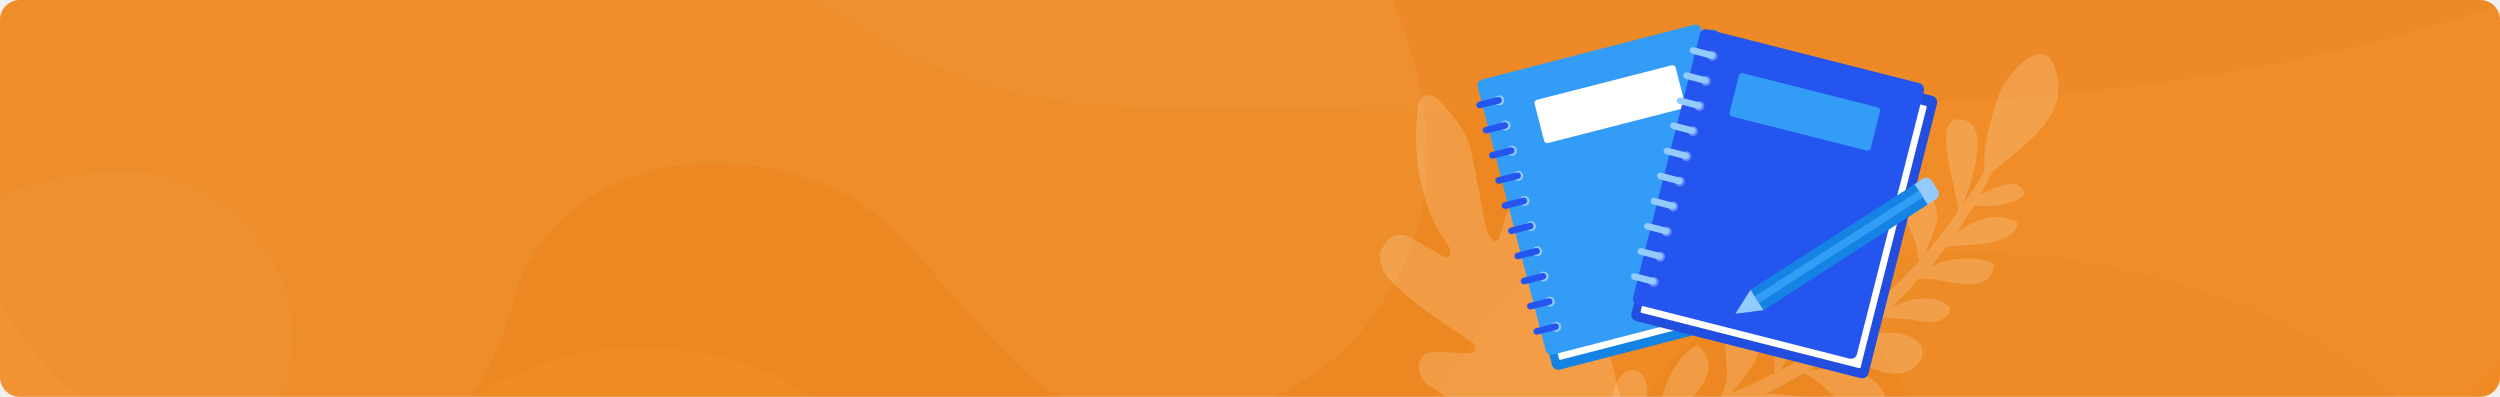
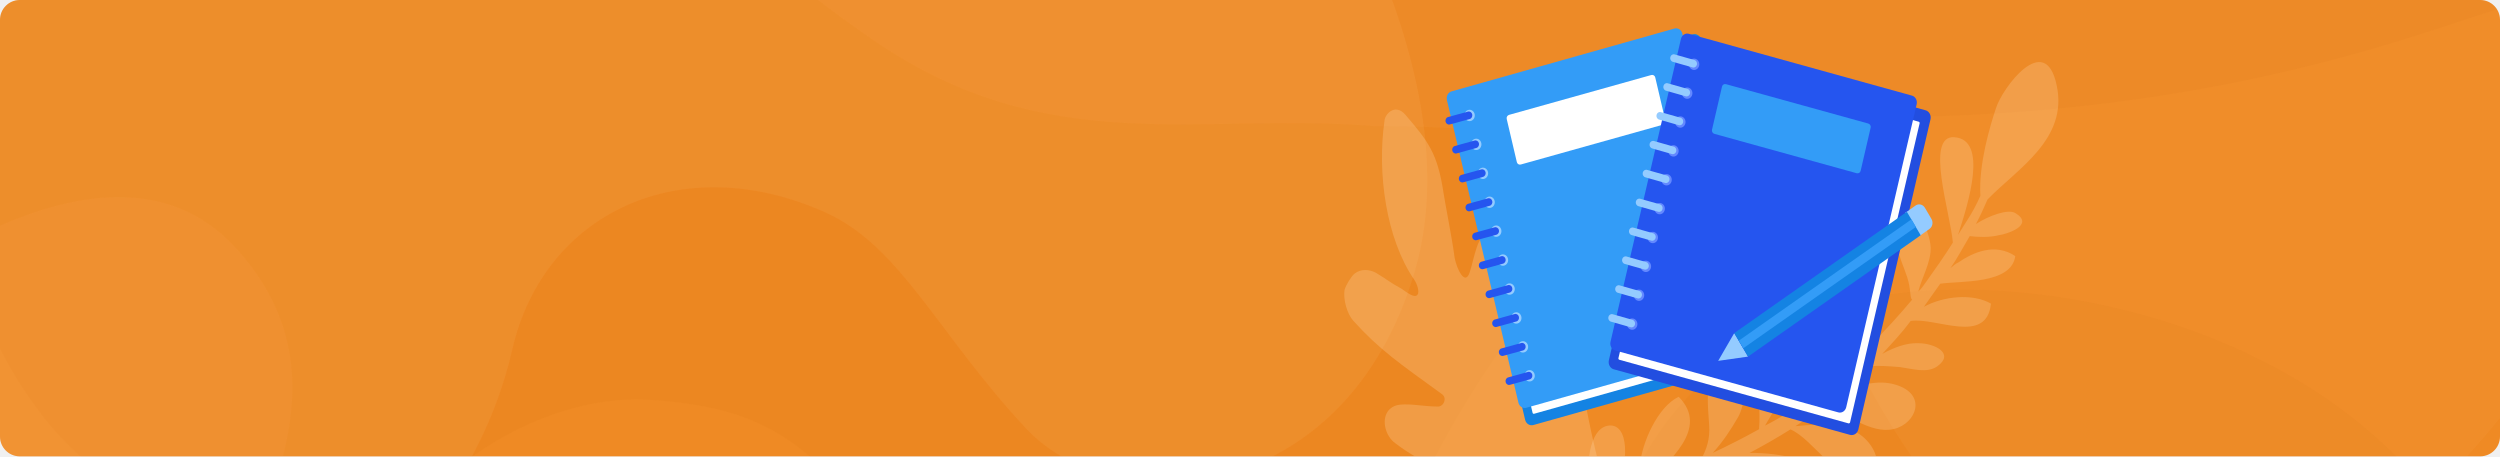
- <svg xmlns="http://www.w3.org/2000/svg" width="756" height="120" viewBox="0 0 756 120" fill="none">
-   <rect width="756" height="120" rx="6" fill="#EF8A24" />
+ <svg xmlns="http://www.w3.org/2000/svg" width="756" height="138" viewBox="0 0 756 138" fill="none">
+   <rect width="756" height="138" rx="6" fill="#EF8A24" />
  <g opacity="0.7">
-     <mask id="mask0" mask-type="alpha" maskUnits="userSpaceOnUse" x="0" y="0" width="756" height="120">
-       <rect width="756" height="120" rx="6" fill="#02C7C7" />
+     <mask id="mask0" mask-type="alpha" maskUnits="userSpaceOnUse" x="0" y="0" width="756" height="138">
+       <rect width="756" height="138" rx="6" fill="#02C7C7" />
    </mask>
    <g mask="url(#mask0)">
-       <mask id="mask1" mask-type="alpha" maskUnits="userSpaceOnUse" x="0" y="0" width="756" height="331">
-         <rect width="756" height="330.437" fill="#C4C4C4" />
+       <mask id="mask1" mask-type="alpha" maskUnits="userSpaceOnUse" x="0" y="0" width="756" height="381">
+         <rect width="756" height="380.003" fill="#C4C4C4" />
      </mask>
      <g mask="url(#mask1)">
-         <path opacity="0.1" d="M548.833 82.42C598.884 64.23 737.265 82.419 760.228 177.285L809.517 446.358L207.576 468.975C79.288 436.762 -152.261 371.579 -52.159 368.547C72.969 364.757 36.947 268.119 135.532 215.063C214.401 172.618 256.006 227.253 279.619 249.17C306.158 273.804 373.654 357.178 431.289 326.86C488.923 296.542 471.099 201.799 482.477 156.322C490.058 129.794 498.782 100.611 548.833 82.42Z" fill="#C96500" />
-         <path opacity="0.1" d="M263.879 10.419C210.794 -21.415 198.152 -42.006 220.271 -69.166L780.507 -62.67L795.674 39.653C794.41 70.602 735.062 155.306 663.483 162.008C622.084 165.885 591.44 141.165 568.689 107.057C553.632 84.483 545.067 63.112 516.026 50.211L515.644 50.041C498.65 42.491 477.643 33.157 415.545 33.157C362.46 29.367 316.963 42.252 263.879 10.419Z" fill="#FFBB78" />
-         <path opacity="0.1" d="M134.055 277.594C168.184 296.542 179.556 359.705 162.493 381.811L-44.157 393.181L-47.949 86.212C-47.949 86.212 30.085 25.578 71.492 65.368C112.898 105.159 65.422 148.363 63.905 177.166C62.01 213.168 85.879 250.845 134.055 277.594Z" fill="#FFBB78" />
-         <path opacity="0.1" d="M36.944 127.898C-16.141 102.128 -33.678 8.522 -14.719 -33.166L-5.24 -88.117L558.311 -82.432L760.408 1.101C736.393 6.786 673.806 30.841 566.449 30.841C500.326 30.841 455.935 84.316 435.08 118.424C414.225 152.532 384.31 179.06 355.872 180.955C316.874 183.553 295.204 179.06 270.558 146.847C245.912 114.634 228.849 107.055 196.619 105.16C173.114 103.778 144.379 114.634 126.053 133.583C118.722 141.162 90.028 153.669 36.944 127.898Z" fill="#C96500" />
-         <path opacity="0.1" d="M310.372 112.74C336.918 137.372 407.061 133.583 427.916 71.053C448.77 8.522 374.411 -72.957 374.411 -72.957H186.72L-55.95 -67.273C-88.812 -34.428 -153.78 43.388 -74.912 114.635C23.673 203.693 78.86 176.599 84.343 173.375C116.573 154.427 145.431 127.899 154.91 91.896C164.389 55.894 206.099 38.84 249.704 55.894C272.478 64.801 283.826 88.107 310.372 112.74Z" fill="#FFDFB1" />
+         <path opacity="0.1" d="M548.833 94.783C598.884 73.864 737.265 94.782 760.228 203.878L809.517 513.312L207.576 539.321C79.288 502.277 -152.261 427.316 -52.159 423.829C72.969 419.471 36.947 308.337 135.532 247.322C214.401 198.51 256.006 261.341 279.619 286.546C306.158 314.874 373.654 410.755 431.289 375.889C488.923 341.023 471.099 232.068 482.477 179.77C490.058 149.263 498.782 115.703 548.833 94.783Z" fill="#C96500" />
+         <path opacity="0.1" d="M263.879 11.982C210.794 -24.627 198.152 -48.307 220.271 -79.541L780.507 -72.071L795.674 45.6C794.41 81.192 735.062 178.601 663.483 186.309C622.084 190.768 591.44 162.339 568.689 123.116C553.632 97.156 545.067 72.578 516.026 57.743L515.644 57.548C498.65 48.865 477.643 38.131 415.545 38.131C362.46 33.773 316.963 48.59 263.879 11.982Z" fill="#FFBB78" />
+         <path opacity="0.1" d="M134.055 319.233C168.184 341.024 179.556 413.66 162.493 439.083L-44.157 452.158L-47.949 99.144C-47.949 99.144 30.085 29.414 71.492 75.174C112.898 120.933 65.422 170.618 63.905 203.74C62.01 245.143 85.879 288.472 134.055 319.233Z" fill="#FFBB78" />
+         <path opacity="0.1" d="M36.944 147.083C-16.141 117.447 -33.678 9.8 -14.719 -38.14L-5.24 -101.334L558.311 -94.797L760.408 1.267C736.393 7.804 673.806 35.467 566.449 35.467C500.326 35.467 455.935 96.964 435.08 136.188C414.225 175.411 384.31 205.919 355.872 208.098C316.874 211.086 295.204 205.919 270.558 168.874C245.912 131.829 228.849 123.113 196.619 120.934C173.114 119.345 144.379 131.829 126.053 153.62C118.722 162.337 90.028 176.719 36.944 147.083Z" fill="#C96500" />
+         <path opacity="0.1" d="M310.372 129.651C336.918 157.978 407.061 153.621 427.916 81.71C448.771 9.8 374.411 -83.901 374.411 -83.901H186.72L-55.95 -77.364C-88.812 -39.593 -153.78 49.896 -74.912 131.83C23.673 234.247 78.861 203.089 84.343 199.382C116.573 177.591 145.431 147.083 154.91 105.681C164.39 64.278 206.099 44.666 249.704 64.278C272.478 74.521 283.826 101.323 310.372 129.651Z" fill="#FFDFB1" />
      </g>
    </g>
  </g>
-   <mask id="mask2" mask-type="alpha" maskUnits="userSpaceOnUse" x="415" y="0" width="208" height="120">
-     <rect x="415" width="208" height="120" fill="#C4C4C4" />
+   <mask id="mask2" mask-type="alpha" maskUnits="userSpaceOnUse" x="404" y="0" width="219" height="138">
+     <rect x="404" width="219" height="138" fill="#C4C4C4" />
  </mask>
  <g mask="url(#mask2)">
-     <path d="M495.159 137.476C489.325 119.836 485.042 102.239 483.337 83.543C483.068 81.632 482.232 80.087 480.624 78.959C477.667 76.857 475.502 77.851 474.274 79.924C471.404 84.178 470.703 88.315 469.254 97.263C469.154 97.728 468.846 98.247 468.539 98.765C467.819 99.389 466.994 99.601 466.37 98.881C465.693 97.954 465.726 94.647 465.668 93.562C464.674 81.941 466.201 87.049 464.788 74.655C464.572 72.951 463.669 68.564 462.988 66.759C462.047 64.8 461.509 60.98 458.153 61.618C455.005 62.204 454.228 71.2 452.841 72.654C451.3 74.368 449.101 69.213 448.933 66.837C448.395 63.016 446.167 52.59 445.845 50.474C444.135 40.355 441.586 37.269 434.933 30.175C431.918 26.988 428.99 30.156 428.947 31.707C426.75 45.464 429.43 62.811 437.447 73.515C438.436 74.801 438.964 76.865 438.45 77.436C437.683 78.733 434.673 76.424 433.895 75.963C429.853 73.919 430.266 73.813 426.431 71.716C424.669 70.847 422.187 70.603 420.334 71.956C419.408 72.633 417.82 75.019 417.464 76.209C417.013 78.744 418.223 82.613 419.99 84.36C427.421 91.914 433.177 95.499 445.365 103.596C446.92 104.518 446.157 106.692 444.453 106.908C440.267 106.88 438.146 106.323 434.632 106.343C433.547 106.4 431.325 106.309 429.837 108.23C428.042 110.668 429.305 114.743 431.95 116.486C447.253 127.304 468.398 129.15 483.135 140.333C485.055 141.821 486.769 143.361 489.097 143.865C491.425 144.369 494.262 143.423 495.025 141.248C495.481 139.592 495.423 138.508 495.159 137.476Z" fill="#FFDFB1" fill-opacity="0.25" />
-     <path d="M603.114 79.839C597.89 77.088 589.481 77.844 583.847 80.682C585.138 79.036 586.526 77.185 587.817 75.539C587.915 75.334 588.315 75.023 588.511 74.614C594.18 73.804 609.015 74.865 610.101 67.336C604.255 63.785 598.007 66.329 593.691 69.043C593.086 69.257 592.285 69.88 591.484 70.502C593.469 67.931 595.142 64.959 597.02 62.084C599.156 62.352 602.609 62.494 605.439 61.836C607.566 61.596 615.744 59.221 610.209 56.07C608.056 54.788 602.307 56.817 598.791 58.908C600.073 56.754 601.052 54.707 602.129 52.456C610.816 44.288 625.295 36.627 622.004 22.477C618.704 7.82 606.288 23.258 604.552 28.464C602.905 32.958 599.532 43.165 600.082 51.477C599.005 53.728 597.626 56.086 596.139 58.142C595.249 59.477 594.457 60.607 593.665 61.737C596.665 53.363 602.362 36.722 592.609 36.081C584.075 35.519 591.432 55.89 592.179 63.792C589.704 67.388 587.025 70.885 584.444 74.177C583.75 75.103 583.056 76.028 582.255 76.651C583.207 73.082 585.975 68.873 585.807 65.02C585.54 61.371 582.675 54.216 578.35 56.422C572.414 59.367 577.441 68.312 579.042 72.85C580.217 76.179 579.745 78.217 580.466 78.813C576.781 82.835 572.892 86.759 568.895 90.381C572.643 84.125 576.826 73.802 569.103 67.341C558.957 73.302 567.962 83.395 567.899 91.413C563.805 95.239 559.399 98.665 554.789 101.993C554.789 101.993 554.584 101.895 554.486 102.099C557.86 97.677 561.34 93.557 562.257 87.96C563.076 82.567 559.286 74.717 554.222 81.097C550.546 85.627 552.28 91.99 552.582 97.667C552.831 100.302 552.057 102.446 552.083 103.968C547.669 106.886 543.05 109.707 538.218 111.922C543.46 104.118 553.518 87.3 541.967 82.529C532.427 88.277 537.453 103.005 536.509 112.865C532.184 115.072 527.654 117.181 523.222 119.085C526.114 116.193 528.393 113.007 530.467 109.723C532.149 107.259 534.909 96.758 527.291 96.383C519.976 95.902 522.013 107.943 522.181 111.796C522.448 115.445 521.478 117.999 520 120.562C519.092 120.882 518.185 121.202 517.481 121.62C513.147 123.32 508.715 125.223 504.283 127.127C510.273 121.441 522.502 112.704 513.425 104.338C507.382 106.98 502.878 116.395 502.273 122.393C502.005 124.529 501.934 126.255 501.961 127.777C499.442 128.836 496.826 130.099 494.512 131.256C498.748 123.976 499.862 112.185 493.971 111.882C487.982 111.783 487.135 121.439 487.606 125.186C487.971 128.63 488.638 131.967 488.38 134.61C485.567 136.283 482.96 138.053 480.557 139.922C478.652 141.274 481.544 144.167 483.449 142.814C487.16 140.314 490.978 138.116 494.903 136.221C500.642 139.47 507.618 149.598 512.219 151.548C518.759 154.174 522.444 150.152 518.992 144.224C515.753 138.902 506.347 134.906 498.525 134.433C502.049 132.849 505.573 131.266 509.098 129.682C515.015 131.507 518.281 138.351 524.901 139.758C532.029 141.156 534.86 134.713 528.195 130.77C525.116 128.794 519.412 127.574 514.437 127.458C516.956 126.399 519.679 125.438 522.198 124.379C524.414 123.428 526.63 122.476 528.846 121.524C534.274 124.372 540.218 133.503 547.782 130.834C553.229 128.913 553.318 122.416 546.689 120.502C543.325 119.647 538.341 119.024 533.776 119.104C537.701 117.208 541.724 115.109 545.542 112.911C552.287 115.635 558.364 126.59 566.56 125.23C573.439 123.993 569.854 116.242 564.328 113.598C559.006 111.053 552.723 111.568 546.948 112.075C549.76 110.402 552.572 108.729 555.278 106.754C561.089 108.276 568.501 114.337 575.274 112.799C581.744 111.366 584.957 103.598 575.578 101.123C570.683 99.787 565.228 101.202 560.289 103.115C563.092 100.935 565.896 98.755 568.592 96.272C570.924 96.13 573.869 96.281 577.02 96.531C580.579 96.976 584.762 98.223 587.672 96.345C592.789 93.009 587.059 90.267 582.289 90.249C578.836 90.106 575.205 91.387 571.885 93.069C574.778 90.177 577.572 87.49 580.056 84.402C587.344 83.361 601.885 90.82 603.114 79.839Z" fill="#FFDFB1" fill-opacity="0.25" />
+     <path d="M488.398 158.097C482.256 137.811 477.746 117.575 475.951 96.074C475.667 93.877 474.788 92.1 473.095 90.803C469.981 88.385 467.702 89.528 466.408 91.913C463.387 96.804 462.649 101.563 461.124 111.852C461.017 112.388 460.694 112.984 460.371 113.58C459.613 114.298 458.743 114.541 458.086 113.713C457.374 112.647 457.409 108.844 457.348 107.597C456.301 94.233 457.908 100.106 456.421 85.853C456.194 83.893 455.243 78.848 454.525 76.773C453.535 74.521 452.968 70.127 449.436 70.861C446.12 71.535 445.302 81.88 443.842 83.552C442.22 85.523 439.905 79.595 439.727 76.862C439.161 72.469 436.815 60.479 436.476 58.045C434.676 46.409 431.992 42.859 424.987 34.701C421.813 31.036 418.73 34.68 418.685 36.463C416.371 52.284 419.193 72.233 427.634 84.542C428.675 86.021 429.231 88.395 428.691 89.052C427.882 90.542 424.713 87.888 423.894 87.358C419.639 85.007 420.073 84.885 416.035 82.473C414.18 81.474 411.567 81.193 409.617 82.75C408.641 83.528 406.969 86.272 406.595 87.641C406.12 90.555 407.394 95.004 409.254 97.014C417.078 105.702 423.138 109.824 435.971 119.136C437.608 120.195 436.805 122.696 435.011 122.945C430.604 122.912 428.37 122.272 424.67 122.294C423.528 122.361 421.188 122.256 419.622 124.464C417.732 127.268 419.061 131.955 421.846 133.958C437.959 146.399 460.222 148.522 475.738 161.383C477.76 163.094 479.565 164.865 482.016 165.445C484.467 166.024 487.454 164.936 488.257 162.436C488.737 160.531 488.676 159.284 488.398 158.097Z" fill="#FFDFB1" fill-opacity="0.25" />
+     <path d="M602.062 91.815C596.563 88.652 587.708 89.521 581.777 92.785C583.135 90.891 584.597 88.763 585.956 86.87C586.059 86.635 586.481 86.276 586.687 85.806C592.656 84.875 608.275 86.095 609.419 77.437C603.263 73.353 596.686 76.279 592.141 79.4C591.504 79.645 590.66 80.362 589.817 81.078C591.907 78.12 593.669 74.702 595.646 71.397C597.895 71.704 601.53 71.868 604.51 71.112C606.749 70.835 615.36 68.104 609.533 64.481C607.265 63.007 601.212 65.339 597.511 67.744C598.86 65.267 599.891 62.913 601.025 60.324C610.171 50.931 625.417 42.121 621.952 25.848C618.477 8.992 605.404 26.747 603.577 32.734C601.843 37.902 598.29 49.64 598.87 59.198C597.736 61.788 596.284 64.499 594.719 66.863C593.782 68.398 592.948 69.698 592.114 70.998C595.272 61.368 601.271 42.231 591.002 41.493C582.016 40.847 589.762 64.273 590.549 73.361C587.943 77.496 585.123 81.517 582.405 85.304C581.674 86.368 580.943 87.432 580.1 88.148C581.103 84.045 584.017 79.204 583.84 74.773C583.559 70.577 580.543 62.348 575.989 64.886C569.739 68.273 575.032 78.558 576.718 83.778C577.954 87.606 577.457 89.949 578.216 90.635C574.337 95.26 570.242 99.773 566.034 103.938C569.98 96.744 574.385 84.873 566.252 77.442C555.57 84.297 565.051 95.904 564.985 105.125C560.674 109.525 556.036 113.465 551.182 117.292C551.182 117.292 550.966 117.179 550.863 117.414C554.415 112.328 558.079 107.59 559.045 101.153C559.907 94.952 555.917 85.925 550.584 93.262C546.714 98.471 548.541 105.788 548.858 112.318C549.12 115.347 548.305 117.813 548.333 119.563C543.685 122.919 538.822 126.163 533.734 128.711C539.254 119.736 549.843 100.395 537.682 94.908C527.637 101.518 532.929 118.456 531.935 129.795C527.381 132.333 522.611 134.758 517.945 136.947C520.99 133.622 523.39 129.958 525.573 126.182C527.344 123.347 530.25 111.271 522.23 110.841C514.528 110.287 516.672 124.134 516.85 128.565C517.13 132.761 516.109 135.698 514.553 138.646C513.597 139.014 512.641 139.382 511.901 139.863C507.338 141.817 502.671 144.007 498.005 146.197C504.312 139.658 517.187 129.609 507.63 119.988C501.268 123.027 496.526 133.854 495.888 140.752C495.607 143.208 495.532 145.193 495.559 146.943C492.908 148.161 490.153 149.614 487.717 150.944C492.177 142.573 493.35 129.013 487.147 128.664C480.841 128.551 479.95 139.655 480.446 143.963C480.83 147.924 481.532 151.762 481.26 154.801C478.299 156.725 475.554 158.761 473.024 160.91C471.018 162.465 474.063 165.792 476.069 164.237C479.976 161.361 483.996 158.834 488.128 156.655C494.171 160.391 501.516 172.038 506.36 174.28C513.247 177.3 517.126 172.674 513.491 165.858C510.081 159.738 500.178 155.141 491.942 154.598C495.653 152.777 499.363 150.956 503.074 149.134C509.305 151.233 512.743 159.103 519.713 160.721C527.219 162.329 530.199 154.92 523.181 150.385C519.94 148.113 513.934 146.71 508.696 146.576C511.348 145.359 514.215 144.254 516.867 143.036C519.2 141.942 521.533 140.847 523.866 139.752C529.582 143.028 535.84 153.529 543.804 150.459C549.539 148.249 549.633 140.779 542.653 138.577C539.111 137.595 533.864 136.878 529.058 136.969C533.19 134.79 537.425 132.375 541.445 129.848C548.547 132.98 554.946 145.579 563.575 144.014C570.818 142.593 567.043 133.678 561.225 130.638C555.622 127.71 549.007 128.303 542.926 128.886C545.887 126.962 548.848 125.038 551.696 122.767C557.815 124.518 565.619 131.488 572.75 129.718C579.562 128.071 582.945 119.137 573.07 116.291C567.916 114.756 562.173 116.382 556.972 118.582C559.924 116.075 562.876 113.568 565.715 110.713C568.17 110.549 571.271 110.724 574.588 111.011C578.336 111.523 582.74 112.956 585.804 110.797C591.192 106.96 585.158 103.807 580.136 103.786C576.5 103.622 572.677 105.095 569.182 107.029C572.228 103.703 575.17 100.613 577.785 97.062C585.459 95.865 600.768 104.443 602.062 91.815Z" fill="#FFDFB1" fill-opacity="0.25" />
  </g>
-   <path d="M539.489 94.285L471.692 111.766C470.645 112.031 469.583 111.414 469.318 110.366L448.308 28.885C448.044 27.837 448.66 26.775 449.708 26.511L517.485 9.028C518.533 8.763 519.595 9.38 519.86 10.428L540.888 91.91C541.153 92.958 540.537 94.02 539.489 94.285Z" fill="#1483E3" />
-   <path d="M537.636 91.836L471.897 108.804C471.707 108.847 471.508 108.74 471.465 108.549L451.19 29.983C451.147 29.793 451.254 29.594 451.445 29.551L517.184 12.583C517.374 12.54 517.572 12.648 517.615 12.838L537.891 91.404C537.952 91.596 537.845 91.794 537.636 91.836Z" fill="white" />
-   <path d="M533.688 90.721L469.666 107.227C468.675 107.477 467.649 106.882 467.399 105.891L446.858 26.295C446.609 25.305 447.204 24.279 448.194 24.029L512.218 7.504C513.209 7.254 514.235 7.849 514.484 8.84L535.026 88.436C535.293 89.446 534.68 90.452 533.688 90.721Z" fill="#339CF7" />
-   <path d="M453.27 31.849C454.094 31.906 454.807 31.284 454.864 30.461C454.921 29.638 454.3 28.925 453.476 28.868C452.653 28.811 451.94 29.432 451.883 30.255C451.826 31.078 452.447 31.792 453.27 31.849Z" fill="#94CBFF" />
-   <path d="M455.18 39.45C456.003 39.507 456.716 38.886 456.773 38.063C456.83 37.239 456.209 36.526 455.386 36.469C454.562 36.412 453.849 37.033 453.792 37.857C453.735 38.68 454.357 39.393 455.18 39.45Z" fill="#94CBFF" />
-   <path d="M457.105 47.072C457.929 47.129 458.642 46.507 458.699 45.684C458.756 44.861 458.135 44.147 457.311 44.09C456.488 44.034 455.775 44.655 455.718 45.478C455.661 46.301 456.282 47.015 457.105 47.072Z" fill="#94CBFF" />
-   <path d="M459.014 54.673C459.837 54.73 460.551 54.108 460.608 53.285C460.665 52.462 460.043 51.749 459.22 51.692C458.397 51.635 457.684 52.256 457.627 53.079C457.57 53.903 458.191 54.616 459.014 54.673Z" fill="#94CBFF" />
-   <path d="M460.922 62.274C461.746 62.331 462.459 61.71 462.516 60.887C462.573 60.063 461.952 59.35 461.128 59.293C460.305 59.236 459.592 59.857 459.535 60.681C459.478 61.504 460.099 62.217 460.922 62.274Z" fill="#94CBFF" />
-   <path d="M462.85 69.877C463.673 69.933 464.386 69.312 464.443 68.489C464.5 67.666 463.879 66.953 463.055 66.896C462.232 66.839 461.519 67.46 461.462 68.283C461.405 69.106 462.026 69.82 462.85 69.877Z" fill="#94CBFF" />
-   <path d="M464.757 77.497C465.58 77.554 466.294 76.933 466.35 76.109C466.407 75.286 465.786 74.573 464.963 74.516C464.14 74.459 463.426 75.08 463.369 75.903C463.313 76.727 463.934 77.44 464.757 77.497Z" fill="#94CBFF" />
-   <path d="M466.684 85.099C467.507 85.156 468.221 84.535 468.278 83.712C468.334 82.889 467.713 82.175 466.89 82.118C466.067 82.061 465.353 82.683 465.297 83.506C465.24 84.329 465.861 85.043 466.684 85.099Z" fill="#94CBFF" />
-   <path d="M468.592 92.701C469.415 92.757 470.129 92.136 470.186 91.313C470.243 90.49 469.621 89.776 468.798 89.72C467.975 89.663 467.262 90.284 467.205 91.107C467.148 91.93 467.769 92.644 468.592 92.701Z" fill="#94CBFF" />
-   <path d="M470.501 100.302C471.324 100.359 472.038 99.737 472.095 98.914C472.151 98.091 471.53 97.378 470.707 97.321C469.884 97.264 469.17 97.885 469.114 98.708C469.057 99.532 469.678 100.245 470.501 100.302Z" fill="#94CBFF" />
-   <path fill-rule="evenodd" clip-rule="evenodd" d="M454.129 30.08C454.264 30.62 453.936 31.168 453.395 31.302L447.7 32.725C447.159 32.86 446.612 32.531 446.477 31.991C446.342 31.451 446.671 30.903 447.211 30.768L452.907 29.346C453.447 29.211 453.994 29.54 454.129 30.08Z" fill="#2555EF" />
-   <path fill-rule="evenodd" clip-rule="evenodd" d="M456.056 37.679C456.192 38.219 455.865 38.768 455.325 38.904L449.628 40.345C449.089 40.482 448.54 40.155 448.404 39.615C448.267 39.075 448.594 38.527 449.134 38.39L454.831 36.949C455.371 36.813 455.919 37.14 456.056 37.679Z" fill="#2555EF" />
-   <path fill-rule="evenodd" clip-rule="evenodd" d="M457.964 45.281C458.1 45.821 457.773 46.369 457.234 46.505L451.537 47.946C450.997 48.083 450.448 47.756 450.312 47.216C450.175 46.676 450.502 46.128 451.042 45.992L456.739 44.55C457.279 44.414 457.827 44.741 457.964 45.281Z" fill="#2555EF" />
-   <path fill-rule="evenodd" clip-rule="evenodd" d="M459.891 52.885C460.027 53.425 459.7 53.972 459.16 54.108L453.444 55.548C452.904 55.684 452.356 55.357 452.22 54.817C452.084 54.277 452.412 53.729 452.952 53.593L458.667 52.153C459.207 52.017 459.755 52.344 459.891 52.885Z" fill="#2555EF" />
-   <path fill-rule="evenodd" clip-rule="evenodd" d="M461.799 60.506C461.934 61.047 461.605 61.594 461.065 61.729L455.369 63.151C454.829 63.286 454.282 62.958 454.147 62.417C454.012 61.877 454.341 61.33 454.881 61.195L460.577 59.772C461.117 59.638 461.664 59.966 461.799 60.506Z" fill="#2555EF" />
-   <path fill-rule="evenodd" clip-rule="evenodd" d="M463.707 68.105C463.843 68.644 463.516 69.193 462.976 69.329L457.279 70.77C456.739 70.907 456.191 70.58 456.055 70.04C455.918 69.5 456.245 68.952 456.785 68.815L462.482 67.374C463.022 67.238 463.57 67.565 463.707 68.105Z" fill="#2555EF" />
-   <path fill-rule="evenodd" clip-rule="evenodd" d="M465.634 75.707C465.77 76.247 465.443 76.795 464.903 76.932L459.206 78.373C458.667 78.509 458.118 78.183 457.982 77.643C457.845 77.103 458.172 76.555 458.712 76.418L464.409 74.977C464.949 74.84 465.497 75.167 465.634 75.707Z" fill="#2555EF" />
-   <path fill-rule="evenodd" clip-rule="evenodd" d="M467.542 83.308C467.679 83.848 467.352 84.397 466.812 84.533L461.115 85.974C460.575 86.111 460.027 85.784 459.891 85.244C459.754 84.704 460.081 84.156 460.621 84.019L466.318 82.578C466.858 82.442 467.406 82.769 467.542 83.308Z" fill="#2555EF" />
-   <path fill-rule="evenodd" clip-rule="evenodd" d="M469.451 90.931C469.586 91.472 469.257 92.019 468.717 92.154L463.021 93.576C462.481 93.711 461.933 93.382 461.799 92.842C461.664 92.302 461.992 91.755 462.532 91.62L468.228 90.197C468.768 90.062 469.316 90.391 469.451 90.931Z" fill="#2555EF" />
-   <path fill-rule="evenodd" clip-rule="evenodd" d="M471.377 98.531C471.513 99.071 471.187 99.619 470.647 99.756L464.95 101.197C464.41 101.333 463.862 101.007 463.725 100.467C463.588 99.927 463.915 99.379 464.455 99.242L470.152 97.801C470.692 97.664 471.24 97.991 471.377 98.531Z" fill="#2555EF" />
-   <rect x="463.818" y="30.431" width="44.036" height="13.483" rx="1" transform="rotate(-14.3807 463.818 30.4312)" fill="white" />
-   <path d="M562.65 114.349L494.787 97.109C493.74 96.851 493.119 95.786 493.377 94.74L514.11 13.173C514.368 12.127 515.433 11.505 516.479 11.763L584.342 29.003C585.388 29.261 586.01 30.326 585.752 31.372L565.019 112.939C564.743 113.984 563.696 114.607 562.65 114.349Z" fill="#224EE0" />
-   <path d="M562.195 111.329L496.388 94.602C496.187 94.548 496.072 94.35 496.125 94.168L516.12 15.537C516.175 15.336 516.372 15.221 516.555 15.274L582.362 32.001C582.564 32.056 582.678 32.253 582.625 32.436L562.649 111.068C562.596 111.251 562.398 111.365 562.195 111.329Z" fill="white" />
-   <path d="M559.274 108.437L495.191 92.157C494.2 91.904 493.592 90.896 493.847 89.887L514.08 10.227C514.333 9.237 515.341 8.629 516.35 8.884L580.435 25.145C581.426 25.399 582.033 26.406 581.778 27.416L561.546 107.075C561.291 108.085 560.283 108.692 559.274 108.437Z" fill="#2555EF" />
-   <path d="M517.733 18.393C518.555 18.463 519.278 17.853 519.348 17.031C519.418 16.209 518.809 15.485 517.986 15.415C517.164 15.345 516.441 15.955 516.371 16.777C516.301 17.599 516.91 18.323 517.733 18.393Z" fill="#6388FF" />
-   <path d="M515.754 25.984C516.577 26.054 517.3 25.444 517.37 24.622C517.44 23.8 516.83 23.077 516.008 23.007C515.186 22.936 514.463 23.546 514.393 24.368C514.323 25.191 514.932 25.914 515.754 25.984Z" fill="#6388FF" />
-   <path d="M513.776 33.575C514.598 33.645 515.322 33.035 515.392 32.213C515.462 31.391 514.852 30.668 514.03 30.598C513.208 30.527 512.485 31.137 512.415 31.959C512.344 32.782 512.954 33.505 513.776 33.575Z" fill="#6388FF" />
-   <path d="M511.798 41.166C512.62 41.236 513.344 40.627 513.414 39.805C513.484 38.982 512.874 38.259 512.052 38.189C511.23 38.119 510.507 38.728 510.436 39.551C510.366 40.373 510.976 41.096 511.798 41.166Z" fill="#6388FF" />
-   <path d="M509.82 48.758C510.642 48.828 511.365 48.218 511.436 47.396C511.506 46.574 510.896 45.85 510.074 45.78C509.252 45.71 508.528 46.32 508.458 47.142C508.388 47.964 508.998 48.688 509.82 48.758Z" fill="#6388FF" />
-   <path d="M507.842 56.349C508.664 56.419 509.387 55.809 509.457 54.987C509.528 54.165 508.918 53.442 508.096 53.371C507.274 53.301 506.55 53.911 506.48 54.733C506.41 55.555 507.02 56.279 507.842 56.349Z" fill="#6388FF" />
-   <path d="M505.864 63.94C506.686 64.01 507.409 63.4 507.479 62.578C507.549 61.756 506.94 61.033 506.118 60.962C505.295 60.892 504.572 61.502 504.502 62.324C504.432 63.146 505.042 63.87 505.864 63.94Z" fill="#6388FF" />
-   <path d="M503.885 71.531C504.707 71.601 505.43 70.992 505.501 70.169C505.571 69.347 504.961 68.624 504.139 68.554C503.317 68.484 502.593 69.093 502.523 69.915C502.453 70.738 503.063 71.461 503.885 71.531Z" fill="#6388FF" />
-   <path d="M501.907 79.123C502.73 79.193 503.453 78.583 503.523 77.761C503.593 76.939 502.984 76.215 502.161 76.145C501.339 76.075 500.616 76.685 500.546 77.507C500.476 78.329 501.085 79.052 501.907 79.123Z" fill="#6388FF" />
-   <path d="M499.948 86.715C500.77 86.785 501.493 86.175 501.563 85.353C501.633 84.531 501.024 83.808 500.202 83.738C499.379 83.668 498.656 84.277 498.586 85.099C498.516 85.922 499.125 86.645 499.948 86.715Z" fill="#6388FF" />
-   <path fill-rule="evenodd" clip-rule="evenodd" d="M511.024 15.026C511.164 14.487 511.714 14.164 512.253 14.304L517.938 15.782C518.476 15.922 518.8 16.473 518.66 17.012C518.519 17.551 517.969 17.874 517.43 17.734L511.746 16.256C511.207 16.116 510.883 15.565 511.024 15.026Z" fill="#94CBFF" />
-   <path fill-rule="evenodd" clip-rule="evenodd" d="M509.045 22.617C509.186 22.078 509.736 21.755 510.275 21.895L515.959 23.374C516.498 23.514 516.822 24.064 516.681 24.603C516.541 25.142 515.991 25.465 515.452 25.325L509.767 23.847C509.229 23.707 508.905 23.156 509.045 22.617Z" fill="#94CBFF" />
-   <path fill-rule="evenodd" clip-rule="evenodd" d="M507.067 30.208C507.207 29.669 507.758 29.346 508.297 29.486L513.981 30.965C514.52 31.105 514.844 31.655 514.703 32.194C514.563 32.733 514.013 33.056 513.474 32.916L507.789 31.438C507.25 31.298 506.927 30.747 507.067 30.208Z" fill="#94CBFF" />
-   <path fill-rule="evenodd" clip-rule="evenodd" d="M505.089 37.8C505.229 37.261 505.78 36.938 506.319 37.078L512.003 38.556C512.542 38.696 512.865 39.246 512.725 39.785C512.585 40.324 512.035 40.648 511.496 40.508L505.811 39.029C505.272 38.889 504.949 38.339 505.089 37.8Z" fill="#94CBFF" />
-   <path fill-rule="evenodd" clip-rule="evenodd" d="M503.111 45.392C503.251 44.853 503.801 44.529 504.34 44.669L510.043 46.149C510.582 46.288 510.906 46.839 510.766 47.378C510.626 47.917 510.076 48.24 509.537 48.1L503.834 46.621C503.295 46.481 502.971 45.931 503.111 45.392Z" fill="#94CBFF" />
-   <path fill-rule="evenodd" clip-rule="evenodd" d="M501.133 52.983C501.273 52.444 501.823 52.12 502.362 52.26L508.065 53.74C508.604 53.88 508.928 54.43 508.788 54.969C508.648 55.508 508.098 55.831 507.559 55.691L501.855 54.212C501.316 54.072 500.993 53.522 501.133 52.983Z" fill="#94CBFF" />
-   <path fill-rule="evenodd" clip-rule="evenodd" d="M499.173 60.575C499.313 60.036 499.864 59.713 500.403 59.853L506.087 61.331C506.626 61.471 506.949 62.022 506.809 62.561C506.669 63.099 506.118 63.423 505.58 63.283L499.895 61.804C499.356 61.664 499.033 61.114 499.173 60.575Z" fill="#94CBFF" />
-   <path fill-rule="evenodd" clip-rule="evenodd" d="M497.195 68.166C497.335 67.627 497.885 67.304 498.424 67.444L504.109 68.922C504.648 69.062 504.971 69.613 504.831 70.152C504.691 70.691 504.14 71.014 503.601 70.874L497.917 69.396C497.378 69.256 497.055 68.705 497.195 68.166Z" fill="#94CBFF" />
-   <path fill-rule="evenodd" clip-rule="evenodd" d="M495.217 75.757C495.357 75.219 495.907 74.895 496.446 75.035L502.131 76.514C502.67 76.654 502.993 77.204 502.853 77.743C502.713 78.282 502.162 78.605 501.623 78.465L495.939 76.987C495.4 76.847 495.077 76.296 495.217 75.757Z" fill="#94CBFF" />
-   <path fill-rule="evenodd" clip-rule="evenodd" d="M493.239 83.349C493.379 82.81 493.929 82.486 494.468 82.626L500.153 84.105C500.692 84.245 501.015 84.795 500.875 85.334C500.735 85.873 500.184 86.196 499.645 86.056L493.961 84.578C493.422 84.438 493.098 83.887 493.239 83.349Z" fill="#94CBFF" />
-   <rect x="526.093" y="21.9" width="44.036" height="13.483" rx="1" transform="rotate(14.2143 526.093 21.9)" fill="#339CF7" />
-   <path d="M584.143 54.632L586.025 57.569C586.59 58.462 586.341 59.642 585.448 60.207L582.411 62.17L578.455 55.99L581.492 54.027C582.377 53.483 583.558 53.732 584.143 54.632Z" fill="#94CBFF" />
-   <path d="M524.771 94.888L533.34 93.773L529.383 87.592L524.771 94.888Z" fill="#94CBFF" />
-   <path d="M578.962 55.693L529.386 87.593L533.357 93.764L582.933 61.865L578.962 55.693Z" fill="#1483E3" />
-   <path d="M580.277 57.681L530.7 89.58L531.98 91.569L581.557 59.67L580.277 57.681Z" fill="#339CF7" />
+   <path d="M535.072 108.427L463.69 128.531C462.587 128.835 461.469 128.126 461.191 126.921L439.07 33.218C438.791 32.013 439.44 30.791 440.543 30.487L511.905 10.382C513.009 10.078 514.127 10.787 514.405 11.992L536.546 105.697C536.824 106.902 536.176 108.123 535.072 108.427Z" fill="#1483E3" />
+   <path d="M533.122 105.611L463.906 125.125C463.706 125.174 463.497 125.051 463.451 124.832L442.104 34.48C442.059 34.262 442.172 34.033 442.372 33.984L511.588 14.471C511.788 14.421 511.997 14.545 512.042 14.763L533.39 105.115C533.455 105.335 533.342 105.563 533.122 105.611Z" fill="white" />
+   <path d="M528.965 104.329L461.557 123.311C460.514 123.598 459.434 122.914 459.171 121.775L437.543 30.239C437.28 29.1 437.907 27.92 438.95 27.633L506.359 8.629C507.402 8.342 508.483 9.026 508.746 10.166L530.373 101.701C530.654 102.863 530.01 104.02 528.965 104.329Z" fill="#339CF7" />
+   <path d="M444.294 36.626C445.161 36.691 445.912 35.977 445.972 35.03C446.032 34.084 445.378 33.263 444.511 33.198C443.644 33.133 442.893 33.847 442.833 34.794C442.773 35.74 443.428 36.561 444.294 36.626Z" fill="#94CBFF" />
+   <path d="M446.304 45.368C447.171 45.433 447.922 44.719 447.982 43.772C448.042 42.825 447.388 42.005 446.521 41.94C445.655 41.874 444.903 42.589 444.843 43.535C444.784 44.482 445.438 45.302 446.304 45.368Z" fill="#94CBFF" />
+   <path d="M448.332 54.132C449.199 54.198 449.95 53.483 450.01 52.537C450.07 51.59 449.415 50.77 448.549 50.704C447.682 50.639 446.931 51.353 446.871 52.3C446.811 53.246 447.465 54.067 448.332 54.132Z" fill="#94CBFF" />
+   <path d="M450.342 62.874C451.208 62.939 451.96 62.225 452.02 61.278C452.079 60.331 451.425 59.511 450.559 59.446C449.692 59.38 448.941 60.095 448.881 61.041C448.821 61.988 449.475 62.808 450.342 62.874Z" fill="#94CBFF" />
+   <path d="M452.351 71.615C453.218 71.681 453.969 70.966 454.029 70.019C454.089 69.073 453.434 68.252 452.568 68.187C451.701 68.122 450.95 68.836 450.89 69.783C450.83 70.729 451.484 71.55 452.351 71.615Z" fill="#94CBFF" />
+   <path d="M454.38 80.358C455.247 80.424 455.998 79.709 456.058 78.763C456.117 77.816 455.463 76.995 454.597 76.93C453.73 76.865 452.979 77.579 452.919 78.526C452.859 79.472 453.513 80.293 454.38 80.358Z" fill="#94CBFF" />
+   <path d="M456.388 89.121C457.255 89.187 458.006 88.472 458.066 87.526C458.126 86.579 457.472 85.759 456.605 85.693C455.738 85.628 454.987 86.342 454.927 87.289C454.867 88.236 455.522 89.056 456.388 89.121Z" fill="#94CBFF" />
+   <path d="M458.417 97.864C459.284 97.93 460.035 97.215 460.095 96.269C460.155 95.322 459.501 94.501 458.634 94.436C457.767 94.371 457.016 95.085 456.956 96.032C456.896 96.978 457.55 97.799 458.417 97.864Z" fill="#94CBFF" />
+   <path d="M460.426 106.606C461.293 106.671 462.044 105.957 462.104 105.01C462.164 104.063 461.51 103.243 460.643 103.178C459.776 103.112 459.025 103.827 458.965 104.773C458.905 105.72 459.56 106.54 460.426 106.606Z" fill="#94CBFF" />
+   <path d="M462.436 115.347C463.303 115.413 464.054 114.698 464.114 113.752C464.174 112.805 463.52 111.984 462.653 111.919C461.786 111.854 461.035 112.568 460.975 113.515C460.915 114.461 461.569 115.282 462.436 115.347Z" fill="#94CBFF" />
+   <path fill-rule="evenodd" clip-rule="evenodd" d="M445.199 34.592C445.341 35.213 444.995 35.843 444.426 35.998L438.429 37.634C437.86 37.789 437.284 37.411 437.142 36.79C437 36.168 437.346 35.539 437.915 35.384L443.912 33.748C444.481 33.593 445.057 33.971 445.199 34.592Z" fill="#2555EF" />
+   <path fill-rule="evenodd" clip-rule="evenodd" d="M447.227 43.331C447.37 43.952 447.026 44.583 446.458 44.74L440.46 46.397C439.891 46.554 439.314 46.178 439.17 45.557C439.026 44.936 439.371 44.306 439.939 44.149L445.937 42.492C446.506 42.335 447.083 42.711 447.227 43.331Z" fill="#2555EF" />
+   <path fill-rule="evenodd" clip-rule="evenodd" d="M449.236 52.073C449.379 52.694 449.035 53.324 448.467 53.481L442.468 55.138C441.9 55.295 441.323 54.919 441.179 54.299C441.035 53.678 441.379 53.047 441.948 52.89L447.946 51.233C448.514 51.076 449.092 51.452 449.236 52.073Z" fill="#2555EF" />
+   <path fill-rule="evenodd" clip-rule="evenodd" d="M451.265 60.817C451.409 61.438 451.064 62.068 450.495 62.225L444.477 63.88C443.909 64.037 443.332 63.66 443.189 63.039C443.045 62.418 443.39 61.788 443.959 61.632L449.977 59.976C450.545 59.82 451.122 60.196 451.265 60.817Z" fill="#2555EF" />
+   <path fill-rule="evenodd" clip-rule="evenodd" d="M453.274 69.582C453.416 70.204 453.07 70.833 452.501 70.988L446.504 72.624C445.935 72.779 445.359 72.401 445.217 71.78C445.075 71.159 445.421 70.529 445.99 70.374L451.987 68.738C452.555 68.583 453.132 68.961 453.274 69.582Z" fill="#2555EF" />
+   <path fill-rule="evenodd" clip-rule="evenodd" d="M455.282 78.32C455.426 78.941 455.082 79.572 454.513 79.729L448.515 81.386C447.947 81.543 447.369 81.167 447.226 80.546C447.082 79.925 447.426 79.295 447.994 79.138L453.993 77.481C454.561 77.324 455.138 77.7 455.282 78.32Z" fill="#2555EF" />
+   <path fill-rule="evenodd" clip-rule="evenodd" d="M457.311 87.063C457.455 87.684 457.111 88.315 456.542 88.472L450.544 90.129C449.976 90.286 449.398 89.91 449.255 89.289C449.111 88.668 449.455 88.038 450.023 87.881L456.022 86.224C456.59 86.067 457.167 86.442 457.311 87.063Z" fill="#2555EF" />
+   <path fill-rule="evenodd" clip-rule="evenodd" d="M459.321 95.805C459.465 96.425 459.12 97.056 458.552 97.213L452.554 98.87C451.985 99.027 451.408 98.651 451.264 98.031C451.12 97.41 451.465 96.779 452.033 96.622L458.031 94.965C458.6 94.808 459.177 95.184 459.321 95.805Z" fill="#2555EF" />
+   <path fill-rule="evenodd" clip-rule="evenodd" d="M461.33 104.571C461.472 105.192 461.126 105.822 460.557 105.977L454.56 107.613C453.992 107.768 453.415 107.39 453.273 106.769C453.131 106.147 453.477 105.518 454.046 105.363L460.043 103.727C460.612 103.572 461.188 103.95 461.33 104.571Z" fill="#2555EF" />
+   <path fill-rule="evenodd" clip-rule="evenodd" d="M463.358 113.311C463.502 113.932 463.158 114.562 462.589 114.719L456.591 116.376C456.023 116.533 455.445 116.158 455.302 115.537C455.158 114.916 455.502 114.285 456.07 114.128L462.069 112.471C462.637 112.314 463.214 112.69 463.358 113.311Z" fill="#2555EF" />
+   <rect width="46.822" height="15.376" rx="1" transform="matrix(0.959204 -0.268623 0.229304 0.976818 455.4 34.9958)" fill="white" />
+   <path d="M559.458 131.501L488.006 111.675C486.905 111.379 486.25 110.154 486.522 108.951L508.351 15.149C508.622 13.946 509.744 13.231 510.846 13.528L582.297 33.353C583.399 33.65 584.053 34.875 583.782 36.078L561.953 129.88C561.662 131.081 560.56 131.798 559.458 131.501Z" fill="#224EE0" />
+   <path d="M558.98 128.029L489.692 108.793C489.48 108.73 489.36 108.503 489.415 108.293L510.468 17.868C510.525 17.636 510.733 17.504 510.926 17.565L580.213 36.801C580.425 36.864 580.546 37.091 580.49 37.301L559.457 127.728C559.401 127.939 559.193 128.07 558.98 128.029Z" fill="white" />
+   <path d="M555.904 124.703L488.431 105.981C487.388 105.69 486.749 104.531 487.017 103.37L508.32 11.761C508.586 10.622 509.647 9.924 510.71 10.216L578.184 28.917C579.227 29.209 579.866 30.367 579.598 31.528L558.296 123.137C558.027 124.297 556.966 124.996 555.904 124.703Z" fill="#2555EF" />
+   <path d="M512.165 21.152C513.031 21.232 513.793 20.531 513.866 19.586C513.94 18.64 513.298 17.808 512.433 17.728C511.567 17.647 510.806 18.348 510.732 19.294C510.658 20.239 511.3 21.071 512.165 21.152Z" fill="#6388FF" />
+   <path d="M510.083 29.882C510.948 29.962 511.71 29.261 511.784 28.316C511.858 27.37 511.216 26.538 510.35 26.458C509.484 26.377 508.723 27.078 508.649 28.024C508.575 28.969 509.217 29.801 510.083 29.882Z" fill="#6388FF" />
+   <path d="M508 38.611C508.866 38.692 509.627 37.991 509.701 37.045C509.775 36.1 509.133 35.268 508.267 35.187C507.402 35.107 506.64 35.808 506.566 36.753C506.492 37.699 507.134 38.531 508 38.611Z" fill="#6388FF" />
+   <path d="M505.917 47.341C506.783 47.422 507.544 46.721 507.618 45.775C507.692 44.83 507.05 43.998 506.184 43.917C505.319 43.837 504.557 44.538 504.483 45.483C504.41 46.429 505.051 47.261 505.917 47.341Z" fill="#6388FF" />
+   <path d="M503.834 56.071C504.7 56.152 505.462 55.451 505.535 54.505C505.609 53.56 504.967 52.728 504.102 52.647C503.236 52.567 502.474 53.268 502.401 54.213C502.327 55.159 502.969 55.991 503.834 56.071Z" fill="#6388FF" />
+   <path d="M501.752 64.801C502.617 64.882 503.379 64.181 503.453 63.235C503.527 62.29 502.885 61.458 502.019 61.377C501.153 61.297 500.392 61.998 500.318 62.943C500.244 63.889 500.886 64.721 501.752 64.801Z" fill="#6388FF" />
+   <path d="M499.669 73.531C500.535 73.612 501.296 72.91 501.37 71.965C501.444 71.019 500.802 70.188 499.936 70.107C499.071 70.026 498.309 70.727 498.235 71.673C498.161 72.618 498.803 73.45 499.669 73.531Z" fill="#6388FF" />
+   <path d="M497.586 82.261C498.451 82.341 499.213 81.64 499.287 80.695C499.36 79.749 498.719 78.918 497.853 78.837C496.987 78.756 496.226 79.457 496.152 80.403C496.078 81.348 496.72 82.18 497.586 82.261Z" fill="#6388FF" />
+   <path d="M495.503 90.991C496.369 91.072 497.131 90.37 497.205 89.425C497.278 88.479 496.636 87.647 495.771 87.567C494.905 87.486 494.144 88.187 494.07 89.133C493.996 90.078 494.638 90.91 495.503 90.991Z" fill="#6388FF" />
+   <path d="M493.44 99.722C494.306 99.803 495.067 99.102 495.141 98.156C495.215 97.211 494.573 96.379 493.707 96.298C492.842 96.218 492.08 96.919 492.006 97.864C491.932 98.81 492.574 99.642 493.44 99.722Z" fill="#6388FF" />
+   <path fill-rule="evenodd" clip-rule="evenodd" d="M505.102 17.28C505.249 16.66 505.829 16.288 506.396 16.45L512.381 18.15C512.949 18.311 513.289 18.944 513.142 19.564C512.994 20.183 512.414 20.555 511.847 20.394L505.862 18.694C505.294 18.533 504.954 17.9 505.102 17.28Z" fill="#94CBFF" />
+   <path fill-rule="evenodd" clip-rule="evenodd" d="M503.019 26.01C503.166 25.39 503.746 25.018 504.313 25.18L510.298 26.88C510.866 27.041 511.206 27.674 511.059 28.294C510.911 28.913 510.332 29.285 509.764 29.124L503.779 27.424C503.212 27.263 502.871 26.63 503.019 26.01Z" fill="#94CBFF" />
+   <path fill-rule="evenodd" clip-rule="evenodd" d="M500.936 34.74C501.084 34.12 501.663 33.748 502.231 33.909L508.216 35.609C508.783 35.77 509.124 36.404 508.976 37.023C508.828 37.643 508.249 38.015 507.681 37.854L501.696 36.154C501.129 35.992 500.789 35.359 500.936 34.74Z" fill="#94CBFF" />
+   <path fill-rule="evenodd" clip-rule="evenodd" d="M498.853 43.47C499.001 42.85 499.581 42.478 500.148 42.639L506.133 44.339C506.7 44.5 507.041 45.133 506.893 45.753C506.746 46.373 506.166 46.745 505.599 46.584L499.614 44.884C499.046 44.722 498.706 44.089 498.853 43.47Z" fill="#94CBFF" />
+   <path fill-rule="evenodd" clip-rule="evenodd" d="M496.77 52.2C496.918 51.581 497.497 51.208 498.065 51.369L504.069 53.071C504.637 53.232 504.977 53.865 504.83 54.484C504.683 55.104 504.104 55.476 503.536 55.316L497.531 53.614C496.964 53.453 496.623 52.82 496.77 52.2Z" fill="#94CBFF" />
+   <path fill-rule="evenodd" clip-rule="evenodd" d="M494.688 60.93C494.835 60.31 495.414 59.938 495.982 60.099L501.987 61.801C502.554 61.961 502.895 62.594 502.748 63.214C502.6 63.834 502.021 64.206 501.453 64.045L495.449 62.343C494.881 62.183 494.541 61.55 494.688 60.93Z" fill="#94CBFF" />
+   <path fill-rule="evenodd" clip-rule="evenodd" d="M492.624 69.661C492.772 69.041 493.352 68.67 493.919 68.831L499.904 70.531C500.471 70.692 500.812 71.325 500.664 71.945C500.517 72.564 499.937 72.936 499.37 72.775L493.385 71.075C492.817 70.914 492.477 70.281 492.624 69.661Z" fill="#94CBFF" />
+   <path fill-rule="evenodd" clip-rule="evenodd" d="M490.542 78.391C490.689 77.771 491.269 77.4 491.836 77.561L497.821 79.261C498.389 79.422 498.729 80.055 498.582 80.675C498.434 81.294 497.854 81.666 497.287 81.505L491.302 79.805C490.734 79.644 490.394 79.011 490.542 78.391Z" fill="#94CBFF" />
+   <path fill-rule="evenodd" clip-rule="evenodd" d="M488.459 87.121C488.607 86.501 489.186 86.13 489.754 86.291L495.739 87.991C496.306 88.152 496.646 88.785 496.499 89.405C496.351 90.024 495.772 90.396 495.204 90.235L489.219 88.535C488.652 88.374 488.311 87.741 488.459 87.121Z" fill="#94CBFF" />
+   <path fill-rule="evenodd" clip-rule="evenodd" d="M486.376 95.851C486.524 95.231 487.103 94.859 487.671 95.02L493.656 96.72C494.223 96.882 494.564 97.514 494.416 98.134C494.269 98.754 493.689 99.126 493.122 98.965L487.136 97.265C486.569 97.104 486.229 96.471 486.376 95.851Z" fill="#94CBFF" />
+   <rect width="46.513" height="15.464" rx="1" transform="matrix(0.966296 0.267344 -0.225419 0.971996 520.968 25.185)" fill="#339CF7" />
+   <path d="M582.088 62.827L584.07 66.204C584.665 67.231 584.403 68.589 583.462 69.239L580.265 71.496L576.099 64.388L579.297 62.131C580.229 61.505 581.472 61.791 582.088 62.827Z" fill="#94CBFF" />
+   <path d="M519.576 109.121L528.598 107.839L524.433 100.731L519.576 109.121Z" fill="#94CBFF" />
+   <path d="M576.634 64.047L524.435 100.731L528.616 107.829L580.815 71.145L576.634 64.047Z" fill="#1483E3" />
+   <path d="M578.018 66.333L525.819 103.017L527.167 105.305L579.365 68.621L578.018 66.333Z" fill="#339CF7" />
</svg>
